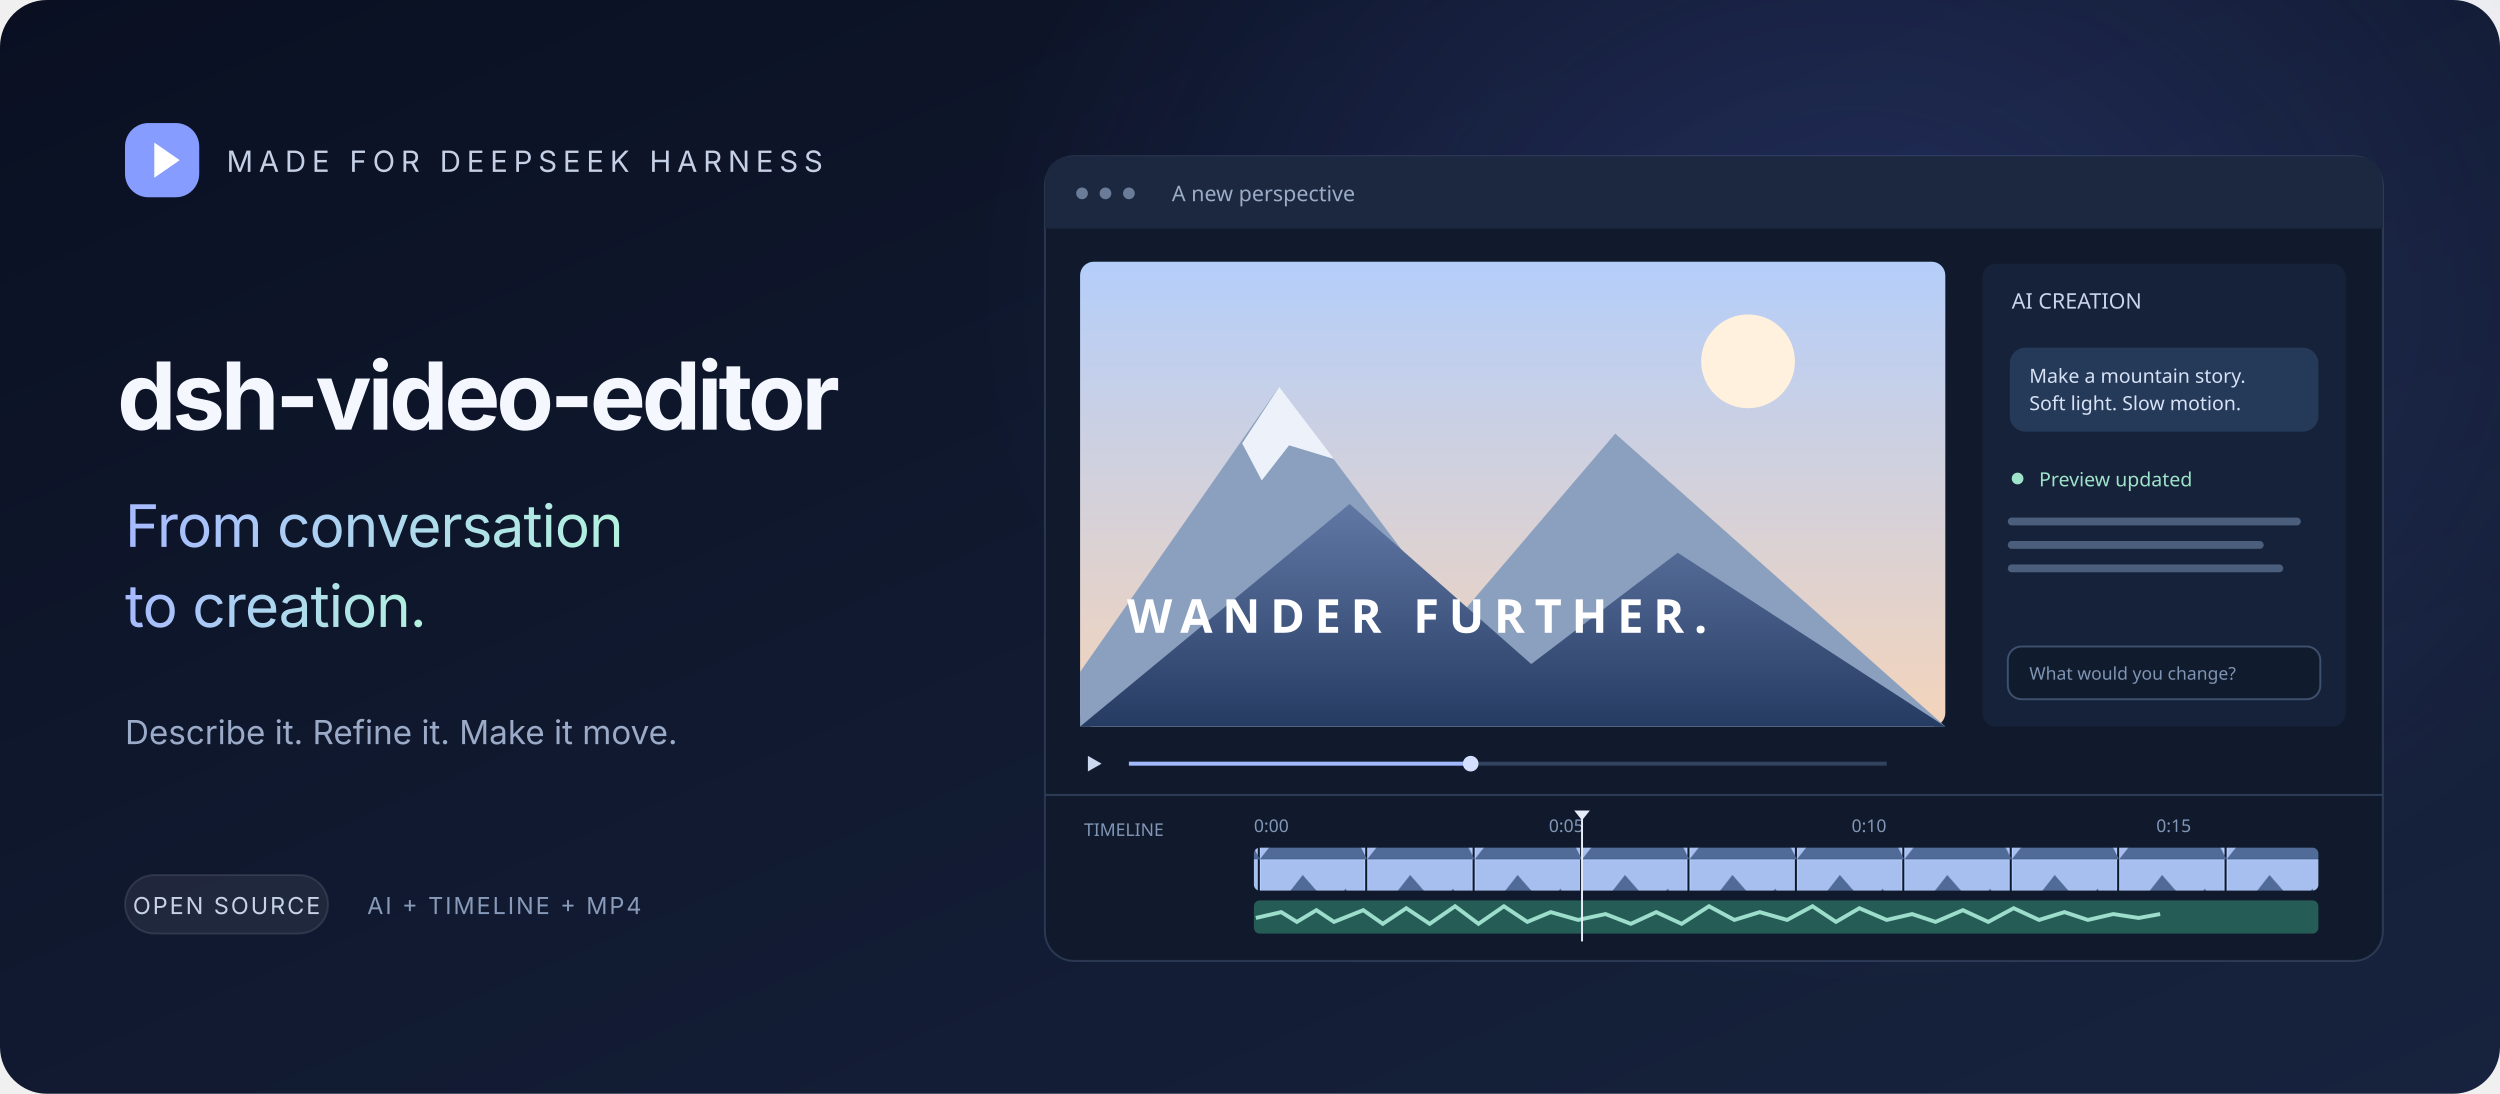
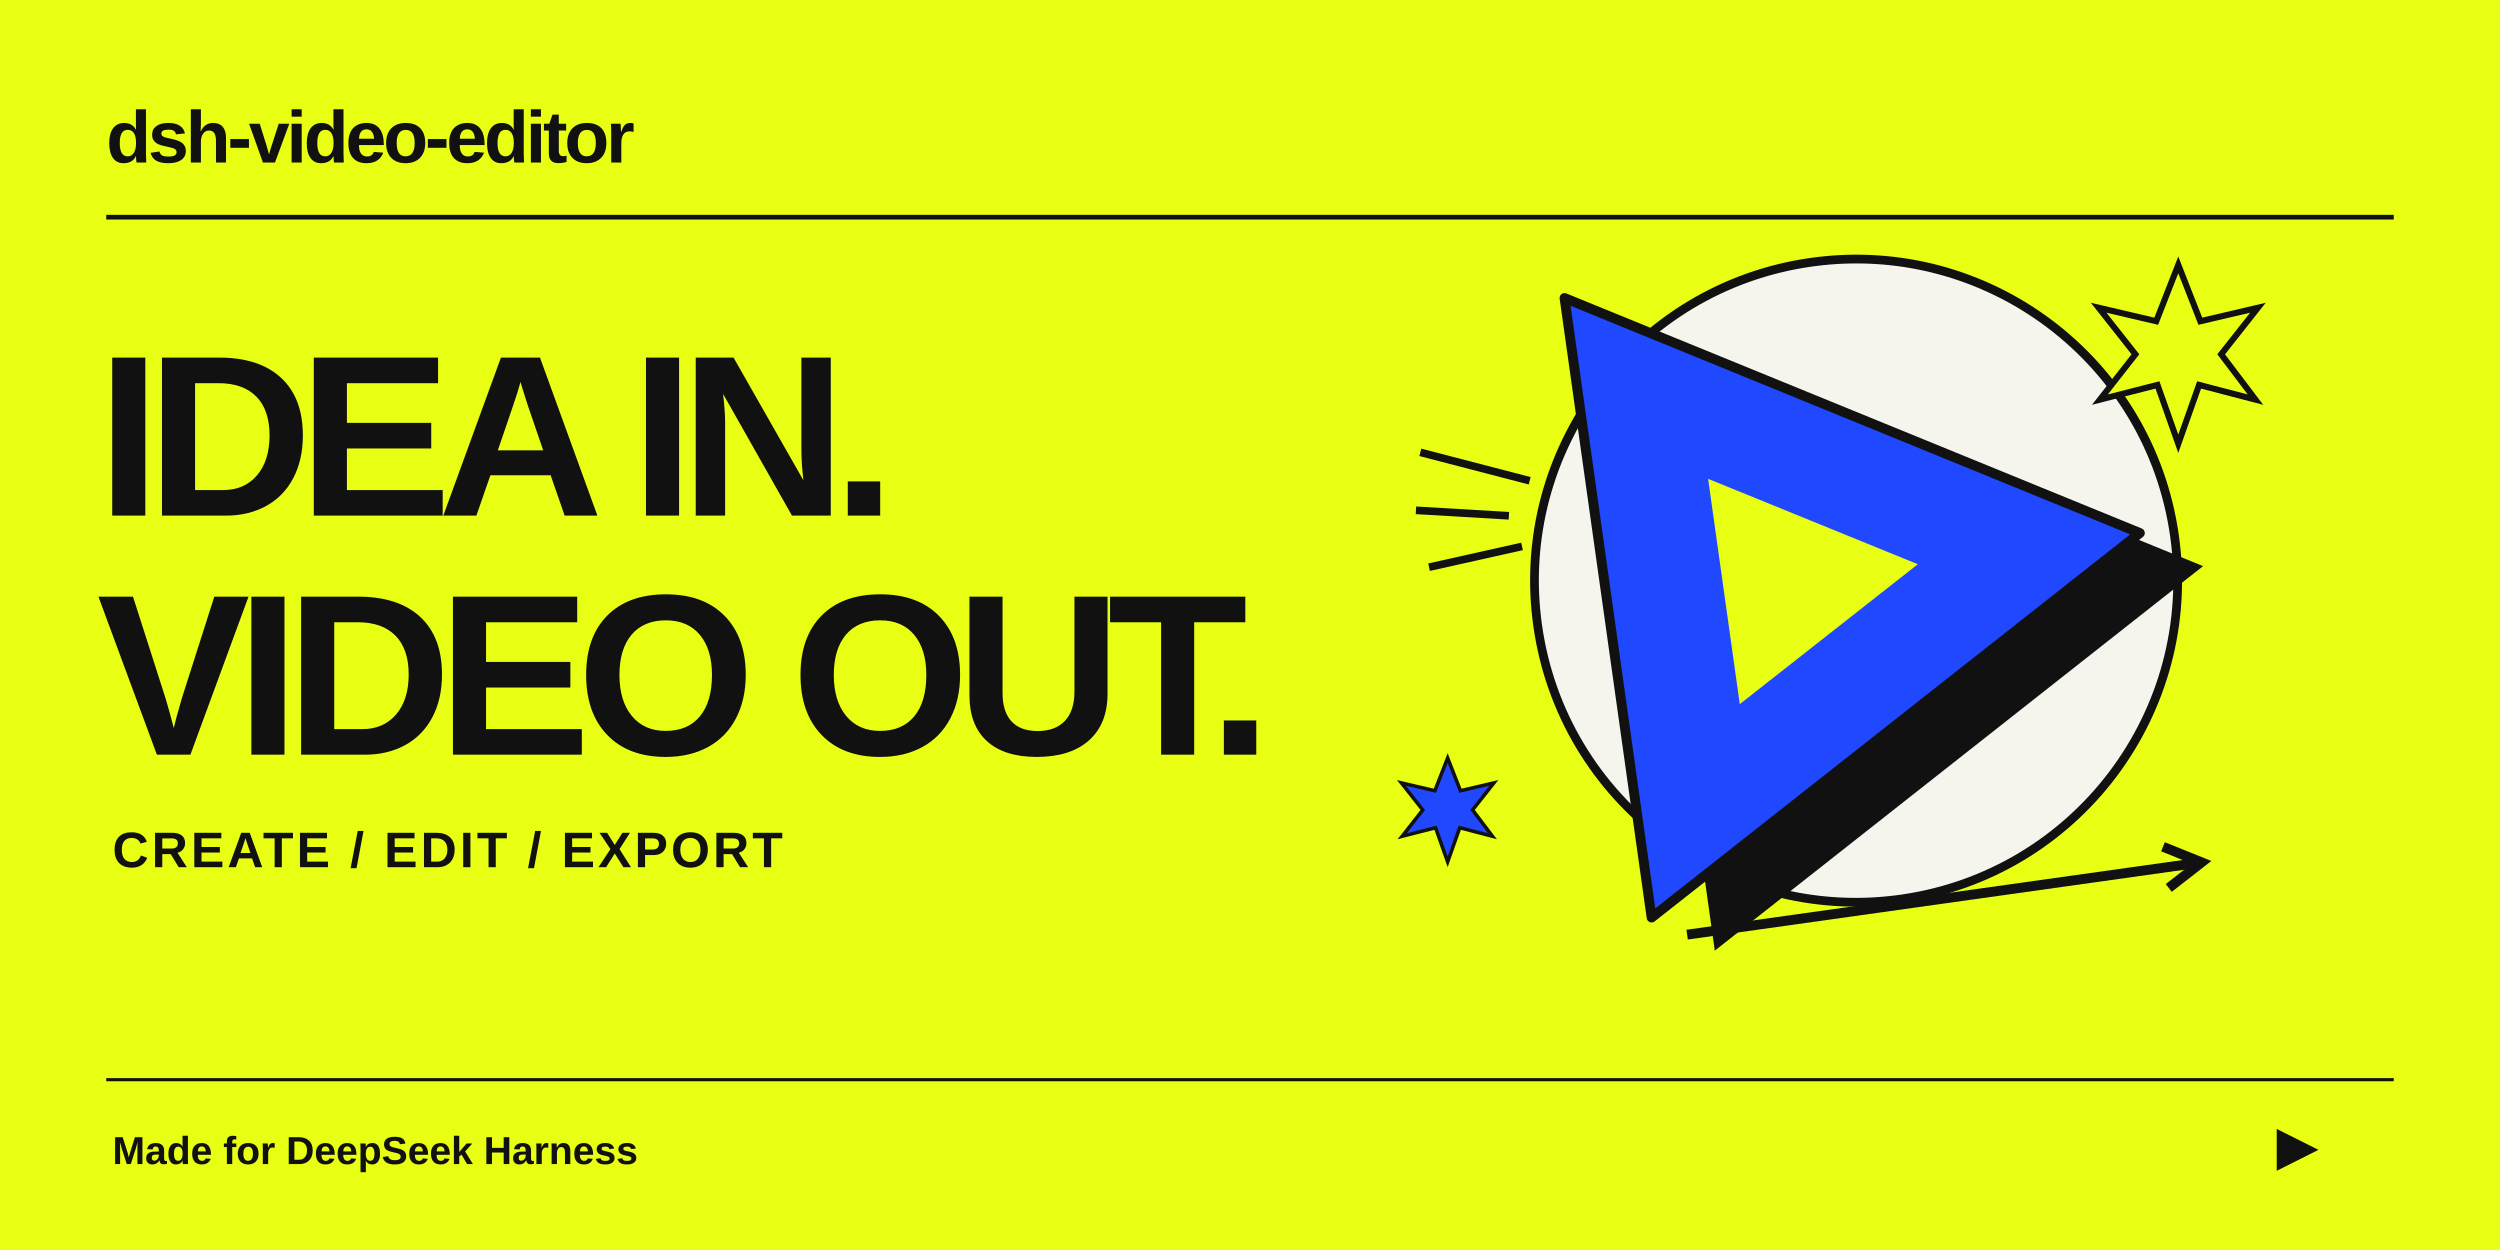
- <svg xmlns="http://www.w3.org/2000/svg" width="1280" height="560" viewBox="0 0 1280 560" role="img" aria-labelledby="title desc">
-   <defs>
-     <linearGradient id="bg" x2="1" y2="1">
-       <stop stop-color="#0a1022" />
-       <stop offset="1" stop-color="#17233e" />
-     </linearGradient>
-     <linearGradient id="sky" x2="0" y2="1">
-       <stop stop-color="#b4cefa" />
-       <stop offset="1" stop-color="#f4d4bb" />
-     </linearGradient>
-     <linearGradient id="mount" x2="0" y2="1">
-       <stop stop-color="#6178a5" />
-       <stop offset="1" stop-color="#253b62" />
-     </linearGradient>
-     <linearGradient id="accent">
-       <stop stop-color="#a7baff" />
-       <stop offset="1" stop-color="#b3f2de" />
-     </linearGradient>
-     <radialGradient id="glow">
-       <stop stop-color="#687fff" stop-opacity=".20" />
-       <stop offset="1" stop-color="#687fff" stop-opacity="0" />
-     </radialGradient>
-     <pattern id="film" width="55" height="36" patternUnits="userSpaceOnUse">
-       <rect width="54" height="36" fill="#a7bfee" />
-       <path d="M0 36 22 8 36 24 44 15 55 36" fill="#516b98" />
-     </pattern>
-   </defs>
-   <rect width="1280" height="560" rx="24" fill="url(#bg)" />
-   <ellipse cx="950" cy="150" rx="450" ry="360" fill="url(#glow)" />
-   <g font-family="-apple-system,BlinkMacSystemFont,'Segoe UI',sans-serif">
-     <rect x="64" y="63" width="38" height="38" rx="12" fill="#879cff" />
-     <path d="m79 73 13 9-13 9z" fill="#fff" />
-     <text x="116" y="88" fill="#c5cfe5" font-size="15" letter-spacing="3">MADE FOR DEEPSEEK HARNESS</text>
-     <text x="60" y="220" font-weight="750" font-size="48" fill="#f5f7ff" letter-spacing="-2">dsh-video-editor</text>
-     <text x="64" y="280" font-size="30" fill="url(#accent)" letter-spacing="-.5">From conversation</text>
-     <text x="64" y="321" font-size="30" fill="url(#accent)" letter-spacing="-.5">to creation.</text>
-     <text x="64" y="381" font-size="17" fill="#9baac7">Describe it. Refine it. Make it move.</text>
-     <rect x="64" y="448" width="104" height="30" rx="15" fill="#ffffff" fill-opacity=".07" stroke="#ffffff" stroke-opacity=".1" />
-     <text x="116" y="468" text-anchor="middle" font-size="12" fill="#c7d1e7" letter-spacing="1">OPEN SOURCE</text>
-     <text x="188" y="468" font-size="12" fill="#889ab9" letter-spacing="1">AI + TIMELINE + MP4</text>
+ <svg xmlns="http://www.w3.org/2000/svg" width="1600" height="800" viewBox="0 0 1600 800" role="img" aria-labelledby="title">
+   <rect width="1600" height="800" fill="#e8ff13" />
+   <g fill="#111111" font-family="Helvetica Neue,Arial,sans-serif">
+     <text x="68" y="104" font-size="47" font-weight="800" letter-spacing="-2">dsh-video-editor</text>
+     <path d="M68 139H1532" stroke="#111111" stroke-width="3" />
+     <text x="62" y="330" font-size="147" font-weight="900" letter-spacing="-9">IDEA IN.</text>
+     <text x="62" y="483" font-size="147" font-weight="900" letter-spacing="-9">VIDEO OUT.</text>
+     <text x="72" y="555" font-size="32" font-weight="700" letter-spacing="2">CREATE / EDIT / EXPORT</text>
+     <path d="M68 691H1532" stroke="#111111" stroke-width="2" />
+     <text x="72" y="745" font-size="25" font-weight="600">Made for DeepSeek Harness</text>
+     <text x="1457" y="745" font-size="35" font-weight="900">▶</text>
  </g>
-   <g transform="translate(535 80)">
-     <rect x="0" y="0" width="685" height="412" rx="15" fill="#101a2c" stroke="#829bc4" stroke-opacity=".23" />
-     <path d="M15 0H670Q685 0 685 15V37H0V15Q0 0 15 0" fill="#1b2840" />
-     <g fill="#6b7c98">
-       <circle cx="19" cy="19" r="3" />
-       <circle cx="31" cy="19" r="3" />
-       <circle cx="43" cy="19" r="3" />
+   <g transform="translate(825 125) scale(.70)">
+     <g transform="rotate(-8 500 365)">
+       <circle cx="520" cy="355" r="294" fill="#f5f5ed" stroke="#111111" stroke-width="8" />
+       <path d="M345 100 836 386 345 672Z" fill="#111111" />
+       <path d="M292 62 783 348 292 634Z" fill="#2048ff" stroke="#111111" stroke-width="9" stroke-linejoin="round" />
+       <path d="m399 244 179 104-179 104Z" fill="#e8ff13" />
+       <path d="M322 654h475" stroke="#111111" stroke-width="9" />
+       <path d="m764 635 33 19-33 19" fill="none" stroke="#111111" stroke-width="9" />
    </g>
-     <text x="65" y="23" fill="#9cacc6" font-family="sans-serif" font-size="11">A new perspective</text>
-     <rect x="18" y="54" width="443" height="238" rx="7" fill="url(#sky)" />
-     <circle cx="360" cy="105" r="24" fill="#fff1dd" />
-     <path d="M18 264 120 118 210 238 292 142 461 292H18Z" fill="#8ba0be" />
-     <path d="m120 118 28 37-23-7-14 18-10-19z" fill="#edf1f9" />
-     <path d="M18 292 156 178 249 260 324 203 461 292Z" fill="url(#mount)" />
-     <text x="42" y="244" font-family="sans-serif" font-size="24" fill="#fff" font-weight="600" letter-spacing="5">WANDER FURTHER.</text>
-     <rect x="480" y="55" width="186" height="237" rx="7" fill="#162239" />
-     <g font-family="sans-serif">
-       <text x="495" y="78" font-size="11" fill="#c9d5ed">AI CREATION</text>
-       <rect x="494" y="98" width="158" height="43" rx="8" fill="#253958" />
-       <text x="504" y="116" font-size="10" fill="#d7e2f5">Make a mountain story.</text>
-       <text x="504" y="130" font-size="10" fill="#d7e2f5">Soft light. Slow motion.</text>
-       <circle cx="498" cy="165" r="3" fill="#9fe3ca" />
-       <text x="509" y="169" font-size="10" fill="#9fe3ca">Preview updated</text>
-       <path d="M495 187h146m-146 12h127m-127 12h137" stroke="#4b5f7d" stroke-width="4" stroke-linecap="round" />
-       <rect x="493" y="251" width="160" height="27" rx="7" fill="#101b2d" stroke="#3d506d" />
-       <text x="504" y="268" font-size="9" fill="#8095b4">What would you change?</text>
+     <path d="M0-70 18-24 65-35 35 3 63 40 17 28 0 76-17 28-64 40-35 3-65-35-18-24Z" transform="translate(813 142) scale(1.12)" fill="#e8ff13" stroke="#111111" stroke-width="5" />
+     <path d="M0-70 18-24 65-35 35 3 63 40 17 28 0 76-17 28-64 40-35 3-65-35-18-24Z" transform="translate(145 560) scale(0.65)" fill="#2048ff" stroke="#111111" stroke-width="5" />
+     <g stroke="#111111" stroke-width="7">
+       <path d="m120 235 100 26M116 288l85 5M128 340l85-19" />
    </g>
-     <path d="m22 307 7 4-7 4z" fill="#cbd8f0" />
-     <path d="M43 311H431" stroke="#31435e" stroke-width="2" />
-     <path d="M43 311H218" stroke="#a1b9ff" stroke-width="2" />
-     <circle cx="218" cy="311" r="4" fill="#d4dfff" />
-     <path d="M0 327H685" stroke="#2d3d56" />
-     <g font-family="sans-serif" font-size="9" fill="#8297b7">
-       <text x="20" y="348">TIMELINE</text>
-       <text x="107" y="346">0:00</text>
-       <text x="258" y="346">0:05</text>
-       <text x="413" y="346">0:10</text>
-       <text x="569" y="346">0:15</text>
-     </g>
-     <rect x="107" y="354" width="545" height="22" rx="3" fill="url(#film)" />
-     <rect x="107" y="381" width="545" height="17" rx="3" fill="#265c56" />
-     <path d="m108 390 13-3 8 5 10-6 9 6 15-6 10 7 12-8 12 8 13-9 12 9 13-9 12 8 12-5 14 4 14-3 13 5 13-6 13 6 14-9 13 7 13-4 14 4 13-7 12 8 12-7 14 6 13-3 12 4 14-6 13 6 13-7 13 6 13-4 12 4 13-3 13 2 11-2" stroke="#9cdecb" stroke-width="2" fill="none" />
-     <path d="M275 338v64" stroke="#e6edf9" />
-     <path d="m271 335 4 5 4-5" fill="#e6edf9" />
  </g>
</svg>
